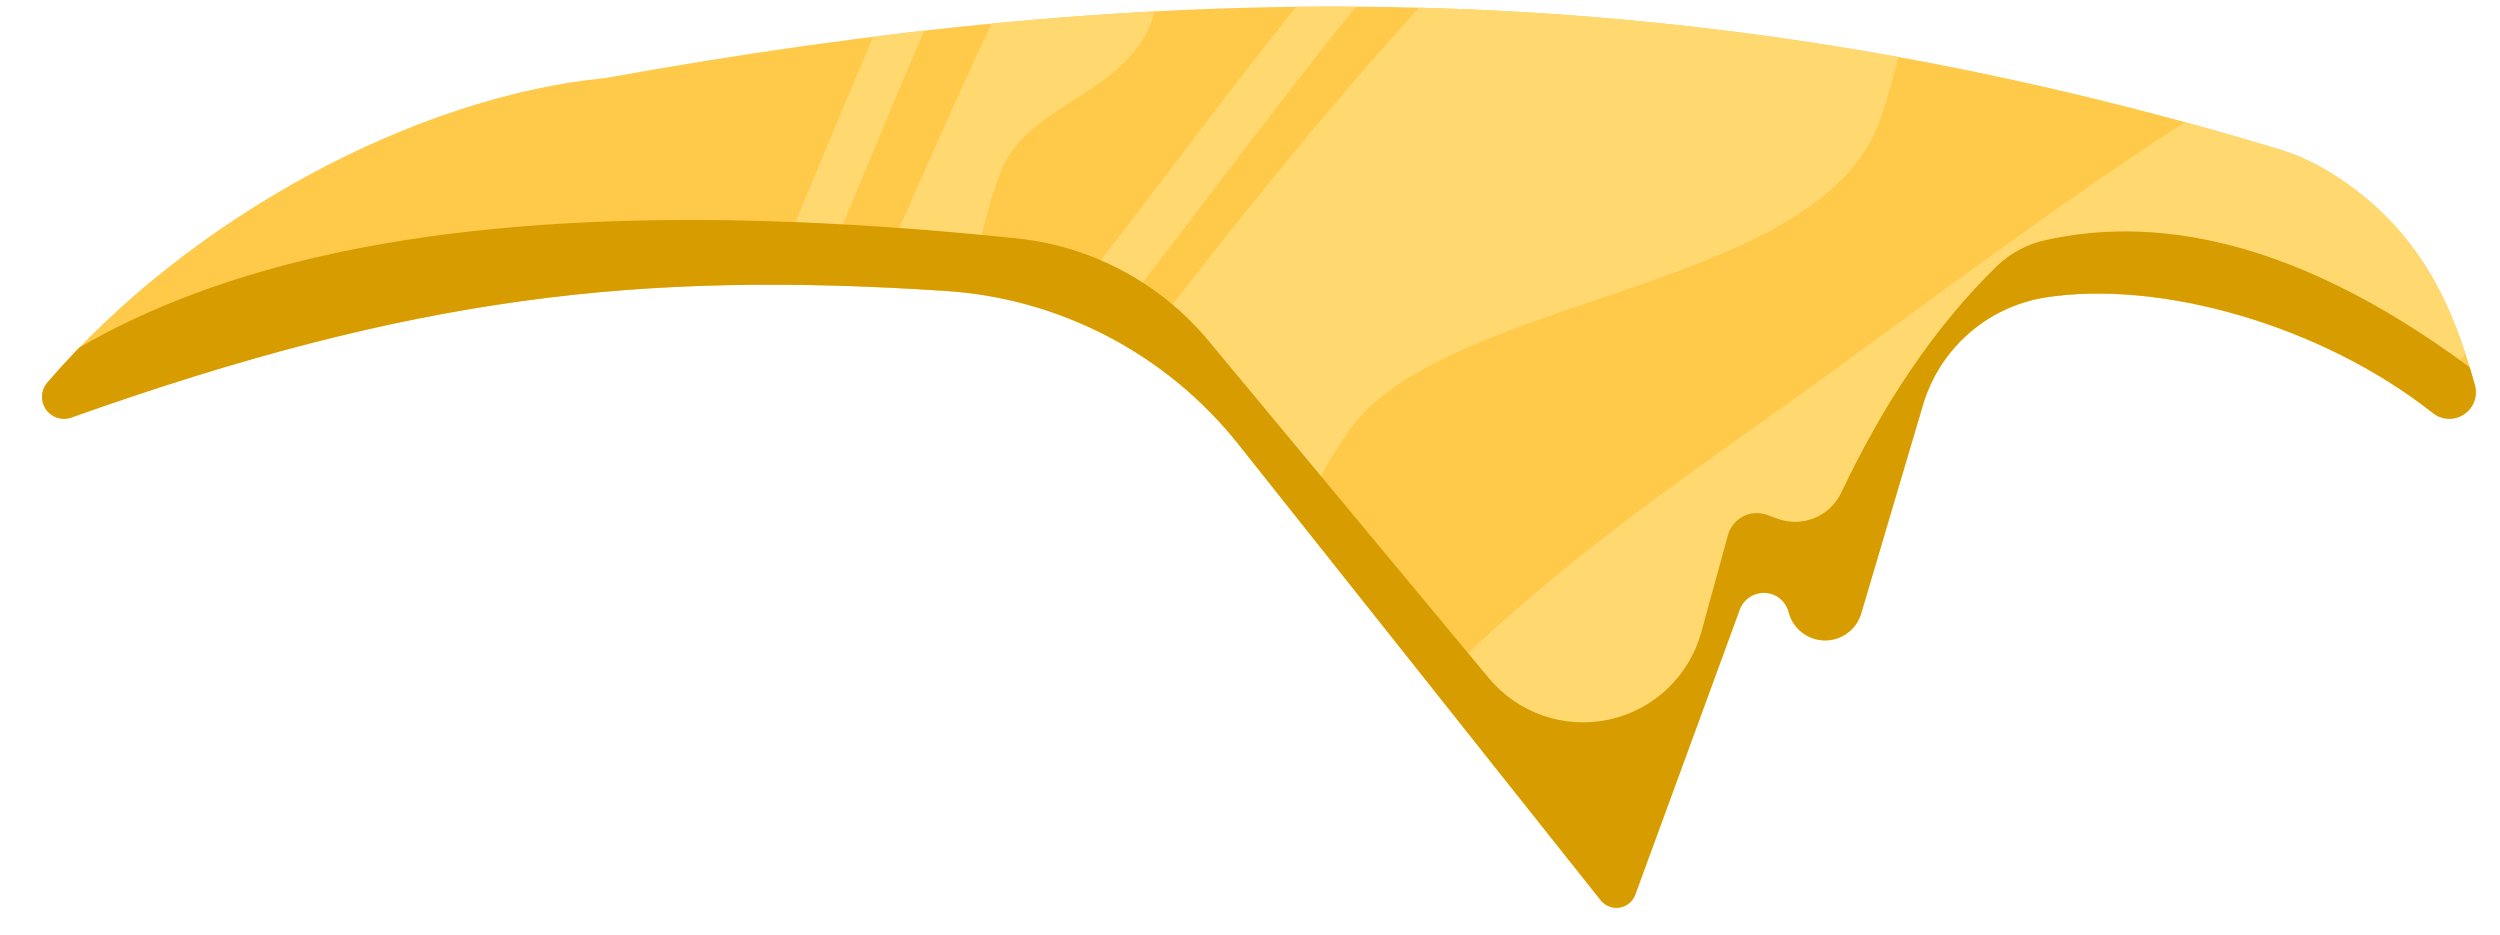
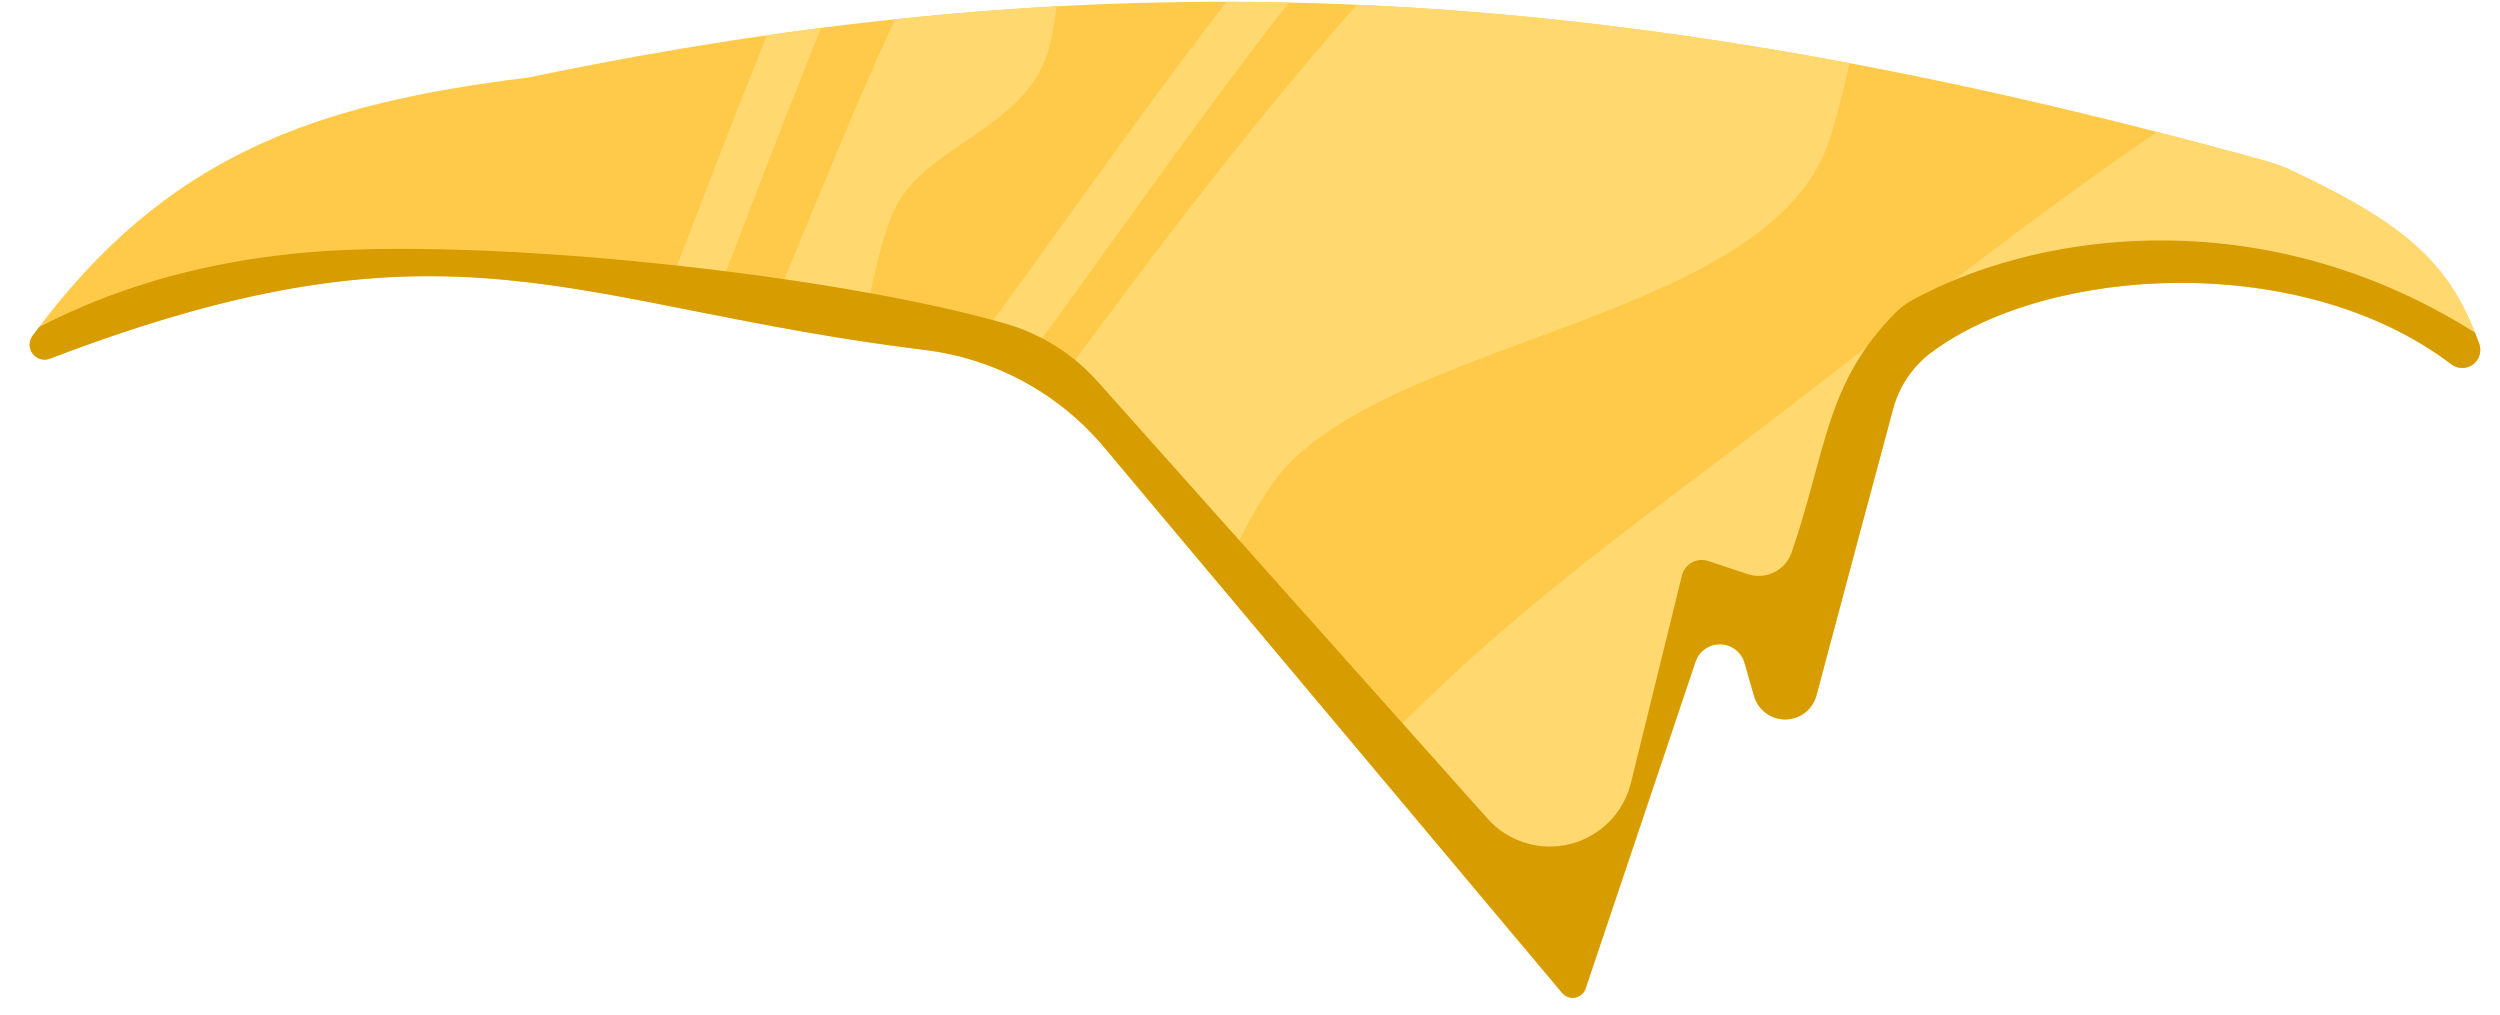
- <svg xmlns="http://www.w3.org/2000/svg" width="100%" height="100%" viewBox="0 0 329 123" version="1.1" xml:space="preserve" style="fill-rule:evenodd;clip-rule:evenodd;stroke-linejoin:round;stroke-miterlimit:1.414;">
-   <g transform="matrix(1,0,0,1,-476,-579)">
-     <g transform="matrix(0.655244,0.0328418,-0.0399698,0.797457,476.298,344.45)">
-       <path d="M139.289,301.283C139.386,301.271 139.483,301.256 139.578,301.237C246.934,280.733 350.938,273.752 475.271,299.123C479.325,299.953 483.218,301.244 486.838,302.958C504.65,311.321 511.953,323.572 517.114,336.359C517.862,338.166 517.095,340.163 515.22,341.29C513.346,342.418 510.797,342.415 508.926,341.284C485.719,327.712 452.722,321.54 429.963,325.529C418.513,327.598 409.501,334.849 406.743,344.212C404.048,353.28 399.936,367.241 396.464,379.028C395.667,381.737 392.767,383.674 389.377,383.764C385.987,383.854 382.942,382.074 381.933,379.413C381.932,379.409 381.931,379.406 381.929,379.402C381.258,377.633 379.264,376.427 377.008,376.428C374.752,376.428 372.759,377.635 372.09,379.405C366.61,393.904 357.995,416.694 354.029,427.185C353.597,428.327 352.449,429.189 351.026,429.438C349.602,429.687 348.126,429.286 347.165,428.388C333.823,415.925 295.265,379.907 270.014,356.319C254.664,341.979 232.62,333.676 209.379,333.481C148.628,332.76 103.521,338.59 35.892,361.558C34.071,362.164 31.982,361.704 30.773,360.432C29.564,359.16 29.528,357.383 30.684,356.079C57.853,327.289 102.048,305.836 139.289,301.283Z" style="fill:rgb(255,201,73);" />
-       <clipPath id="_clip1">
-         <path d="M139.289,301.283C139.386,301.271 139.483,301.256 139.578,301.237C246.934,280.733 350.938,273.752 475.271,299.123C479.325,299.953 483.218,301.244 486.838,302.958C504.65,311.321 511.953,323.572 517.114,336.359C517.862,338.166 517.095,340.163 515.22,341.29C513.346,342.418 510.797,342.415 508.926,341.284C485.719,327.712 452.722,321.54 429.963,325.529C418.513,327.598 409.501,334.849 406.743,344.212C404.048,353.28 399.936,367.241 396.464,379.028C395.667,381.737 392.767,383.674 389.377,383.764C385.987,383.854 382.942,382.074 381.933,379.413C381.932,379.409 381.931,379.406 381.929,379.402C381.258,377.633 379.264,376.427 377.008,376.428C374.752,376.428 372.759,377.635 372.09,379.405C366.61,393.904 357.995,416.694 354.029,427.185C353.597,428.327 352.449,429.189 351.026,429.438C349.602,429.687 348.126,429.286 347.165,428.388C333.823,415.925 295.265,379.907 270.014,356.319C254.664,341.979 232.62,333.676 209.379,333.481C148.628,332.76 103.521,338.59 35.892,361.558C34.071,362.164 31.982,361.704 30.773,360.432C29.564,359.16 29.528,357.383 30.684,356.079C57.853,327.289 102.048,305.836 139.289,301.283Z" />
-       </clipPath>
-       <g clip-path="url(#_clip1)">
-         <g transform="matrix(1,0,0,1,-175.445,-30)">
-           <path d="M317.272,525.858C329.711,476.886 369.262,436.513 401.041,399.033C421.961,374.359 442.612,349.207 464.87,325.7C477.817,312.028 529.158,258.964 552.689,258.197C558.21,258.017 564.076,264.596 567.043,268.442C573.586,276.924 576.117,287.433 576.115,297.992C576.113,307.99 574.048,317.998 570.811,327.425C560.806,356.556 485.472,359.868 467.408,383.21C446.166,410.659 445.65,460.229 417.142,480.988C395.406,496.816 317.272,525.858 317.272,525.858Z" style="fill:rgb(255,217,111);" />
-         </g>
-         <g transform="matrix(0.283808,0,0,0.510076,87.1644,117.63)">
-           <path d="M317.272,525.858C329.711,476.886 369.262,436.513 401.041,399.033C421.961,374.359 442.612,349.207 464.87,325.7C477.817,312.028 529.158,258.964 552.689,258.197C558.21,258.017 564.076,264.596 567.043,268.442C573.586,276.924 576.117,287.433 576.115,297.992C576.113,307.99 574.048,317.998 570.811,327.425C560.806,356.556 485.472,359.868 467.408,383.21C446.166,410.659 445.65,460.229 417.142,480.988C395.406,496.816 317.272,525.858 317.272,525.858Z" style="fill:rgb(255,217,111);" />
-         </g>
-         <g transform="matrix(0.538446,0.353754,-0.460515,0.907662,355.396,-164.191)">
-           <path d="M317.272,525.858C329.711,476.886 369.262,436.513 401.041,399.033C421.961,374.359 442.612,349.207 464.87,325.7C477.817,312.028 529.158,258.964 552.689,258.197C558.21,258.017 564.076,264.596 567.043,268.442C573.586,276.924 576.117,287.433 576.115,297.992C576.113,307.99 574.048,317.998 570.811,327.425C560.806,356.556 485.472,359.868 467.408,383.21C446.166,410.659 445.65,460.229 417.142,480.988C395.406,496.816 317.272,525.858 317.272,525.858Z" style="fill:rgb(255,217,111);" />
-         </g>
-         <g transform="matrix(9.67017,-0.357224,0.350854,9.84573,-956.09,-699.111)">
-           <path d="M110.743,117.211C110.093,117.659 109.615,117.966 109.615,117.966C110.167,114.212 111.923,111.118 113.333,108.245C114.262,106.353 115.178,104.426 116.166,102.624C116.741,101.576 119.02,97.508 120.065,97.45C120.199,97.442 120.339,97.591 120.459,97.776C119.313,98.771 117.646,101.749 117.166,102.624C116.178,104.426 115.262,106.353 114.333,108.245C113.018,110.923 111.404,113.793 110.743,117.211Z" style="fill:rgb(255,217,111);" />
-         </g>
-         <g transform="matrix(9.37719,2.43158,-2.38822,9.54743,-559.004,-987.392)">
-           <path d="M110.743,117.211C110.093,117.659 109.615,117.966 109.615,117.966C110.167,114.212 111.923,111.118 113.333,108.245C114.262,106.353 115.178,104.426 116.166,102.624C116.741,101.576 119.02,97.508 120.065,97.45C120.199,97.442 120.339,97.591 120.459,97.776C119.313,98.771 117.646,101.749 117.166,102.624C116.178,104.426 115.262,106.353 114.333,108.245C113.018,110.923 111.404,113.793 110.743,117.211Z" style="fill:rgb(255,217,111);" />
-         </g>
-         <g transform="matrix(2.07886,0,0,2.36562,-1217.1,-421.321)">
-           <path d="M582.683,342.246C595.119,325.378 621.775,312.414 692.968,315.171C700.226,315.447 707.047,317.766 711.966,321.63C719.451,327.504 731.155,336.698 740.61,344.125C743.592,346.468 748.129,347.418 752.384,346.592C756.639,345.766 759.905,343.301 760.858,340.195C761.689,337.486 762.448,335.012 762.962,333.337C763.136,332.77 763.63,332.281 764.324,331.989C765.019,331.696 765.851,331.626 766.62,331.796C766.966,331.873 767.324,331.952 767.684,332.031C770.112,332.567 772.706,331.682 773.675,329.988C777.288,323.704 781.809,318.174 787.572,313.684C788.785,312.748 790.332,312.071 792.043,311.726C807.028,308.704 823.848,313.087 841.757,323.366C841.792,323.386 841.811,323.416 841.81,323.449C841.809,323.481 841.787,323.51 841.751,323.529C837.675,325.613 753.747,368.528 753.747,368.528L582.683,342.246Z" style="fill:rgb(214,156,0);" />
-         </g>
-       </g>
-     </g>
+ <svg xmlns="http://www.w3.org/2000/svg" width="100%" height="100%" viewBox="0 0 483 196" version="1.1" xml:space="preserve" style="fill-rule:evenodd;clip-rule:evenodd;stroke-linejoin:round;stroke-miterlimit:1.414;">
+   <path d="M101.929,14.999c0.064,-0.008 0.128,-0.018 0.192,-0.032c111.915,-23.293 207.642,-19.363 335.897,16.211c1.602,0.445 3.164,1.024 4.669,1.733c23.611,11.093 30.909,18.807 36.272,33.438c0.568,1.466 0.082,3.131 -1.185,4.062c-1.267,0.931 -3.001,0.898 -4.231,-0.082c-28.971,-21.943 -77.699,-19.112 -100.321,-2.314c-3.664,2.707 -6.299,6.578 -7.473,10.98c-2.982,10.983 -9.82,36.623 -14.815,55.352c-0.724,2.717 -3.173,4.616 -5.985,4.641c-2.811,0.026 -5.294,-1.829 -6.067,-4.532c-0.616,-2.153 -1.233,-4.307 -1.825,-6.376c-0.599,-2.094 -2.491,-3.555 -4.668,-3.604c-2.178,-0.05 -4.135,1.323 -4.829,3.387c-6.474,19.256 -17.278,51.391 -21.222,63.121c-0.304,0.905 -1.074,1.576 -2.012,1.753c-0.938,0.177 -1.899,-0.166 -2.513,-0.897c-12.872,-15.337 -63.567,-75.74 -88.495,-105.443c-8.725,-10.395 -21.063,-17.102 -34.532,-18.772c-68.896,-8.484 -91.023,-28.202 -169.144,1.668c-1.197,0.453 -2.549,0.066 -3.324,-0.953c-0.775,-1.018 -0.788,-2.425 -0.031,-3.457c25.978,-35.44 55.483,-44.903 95.642,-49.884Z" style="fill:#ffc949;" />
+   <clipPath id="_clip1">
+     <path d="M101.929,14.999c0.064,-0.008 0.128,-0.018 0.192,-0.032c111.915,-23.293 207.642,-19.363 335.897,16.211c1.602,0.445 3.164,1.024 4.669,1.733c23.611,11.093 30.909,18.807 36.272,33.438c0.568,1.466 0.082,3.131 -1.185,4.062c-1.267,0.931 -3.001,0.898 -4.231,-0.082c-28.971,-21.943 -77.699,-19.112 -100.321,-2.314c-3.664,2.707 -6.299,6.578 -7.473,10.98c-2.982,10.983 -9.82,36.623 -14.815,55.352c-0.724,2.717 -3.173,4.616 -5.985,4.641c-2.811,0.026 -5.294,-1.829 -6.067,-4.532c-0.616,-2.153 -1.233,-4.307 -1.825,-6.376c-0.599,-2.094 -2.491,-3.555 -4.668,-3.604c-2.178,-0.05 -4.135,1.323 -4.829,3.387c-6.474,19.256 -17.278,51.391 -21.222,63.121c-0.304,0.905 -1.074,1.576 -2.012,1.753c-0.938,0.177 -1.899,-0.166 -2.513,-0.897c-12.872,-15.337 -63.567,-75.74 -88.495,-105.443c-8.725,-10.395 -21.063,-17.102 -34.532,-18.772c-68.896,-8.484 -91.023,-28.202 -169.144,1.668c-1.197,0.453 -2.549,0.066 -3.324,-0.953c-0.775,-1.018 -0.788,-2.425 -0.031,-3.457c25.978,-35.44 55.483,-44.903 95.642,-49.884Z" />
+   </clipPath>
+   <g clip-path="url(#_clip1)">
+     <path d="M86.372,269.542c14.253,-61.164 56.214,-110.886 90.076,-157.164c22.291,-30.466 44.318,-61.539 67.956,-90.508c13.749,-16.849 68.237,-82.217 92.525,-82.617c5.698,-0.094 11.556,8.303 14.503,13.201c6.501,10.802 8.805,24.051 8.495,37.303c-0.293,12.548 -2.713,25.059 -6.326,36.812c-11.165,36.321 -88.947,38.676 -108.254,67.539c-22.704,33.94 -24.68,96.139 -54.682,121.511c-22.874,19.344 -104.293,53.923 -104.293,53.923Z" style="fill:#ffd96f;" />
+     <path d="M126.06,132.336c4.368,-31.265 16.543,-56.842 26.4,-80.619c6.489,-15.653 12.906,-31.615 19.769,-46.511c3.992,-8.665 19.806,-42.285 26.704,-42.617c1.619,-0.078 3.238,4.174 4.049,6.656c1.789,5.474 2.374,12.219 2.216,18.978c-0.149,6.401 -0.902,12.793 -1.989,18.806c-3.361,18.581 -25.458,20.189 -31.091,35.009c-6.624,17.428 -7.512,49.157 -16.163,62.253c-6.596,9.984 -29.895,28.045 -29.895,28.045Z" style="fill:#ffd96f;" />
+     <path d="M235.102,184.451c31.329,-49.564 73.122,-77.04 109.229,-104.804c23.769,-18.277 47.632,-37.219 71.546,-53.568c13.909,-9.509 68.489,-45.916 81.697,-36.032c3.099,2.319 2.998,12.421 2.687,18.115c-0.687,12.558 -4.576,25.57 -9.87,37.481c-5.013,11.278 -11.156,21.625 -17.646,30.781c-20.056,28.293 -62.77,-2.387 -84.315,15.693c-25.336,21.261 -50.468,76.946 -76.41,87.341c-19.78,7.926 -76.918,4.993 -76.918,4.993Z" style="fill:#ffd96f;" />
+     <path d="M103.27,168.851c-6.46,5.68 -11.209,9.577 -11.209,9.577c5.23,-46.535 22.523,-85.18 36.388,-121.009c9.128,-23.587 18.133,-47.625 27.86,-70.119c5.658,-13.083 28.102,-63.87 38.524,-64.824c1.344,-0.124 2.747,1.689 3.959,3.946c-11.36,12.551 -27.778,49.741 -32.5,60.661c-9.728,22.494 -18.733,46.532 -27.861,70.119c-12.925,33.399 -28.828,69.245 -35.161,111.649Z" style="fill:#ffd96f;" />
+     <path d="M148.639,151.816c-7.471,3.211 -12.901,5.304 -12.901,5.304c15.588,-42.956 40.922,-74.107 62.336,-103.746c14.098,-19.511 28.18,-39.499 42.603,-57.749c8.388,-10.615 41.411,-51.652 51.599,-48.932c1.314,0.351 2.243,2.584 2.89,5.179c-13.723,8.113 -37.888,38.169 -44.89,47.029c-14.423,18.25 -28.505,38.238 -42.602,57.749c-19.963,27.629 -43.33,56.572 -59.035,95.166Z" style="fill:#ffd96f;" />
+     <path d="M-59.792,131.078c24.04,-35.08 52.95,-76.468 118.994,-82.298c34.147,-3.014 101.521,4.085 135.106,13.758c6.855,1.982 13.012,5.858 17.763,11.184c14.879,16.678 51.933,58.217 75.326,84.442c3.984,4.466 10.114,6.359 15.922,4.915c5.809,-1.443 10.34,-5.985 11.77,-11.797c3.775,-15.346 7.977,-32.426 9.865,-40.103c0.262,-1.065 0.957,-1.972 1.917,-2.503c0.96,-0.53 2.098,-0.636 3.139,-0.291c2.264,0.75 5.135,1.701 7.672,2.541c3.486,1.155 7.253,-0.703 8.457,-4.172c6.81,-19.796 6.525,-32.779 20.21,-46.472c0.858,-0.857 1.83,-1.593 2.889,-2.185c27.552,-15.167 77.67,-20.389 121.179,14.987c0.046,0.038 0.072,0.094 0.071,0.153c-0.001,0.059 -0.029,0.114 -0.075,0.15c-6.758,5.176 -188.218,144.176 -188.218,144.176l-361.987,-86.485Z" style="fill:#d69c00;" />
  </g>
</svg>
